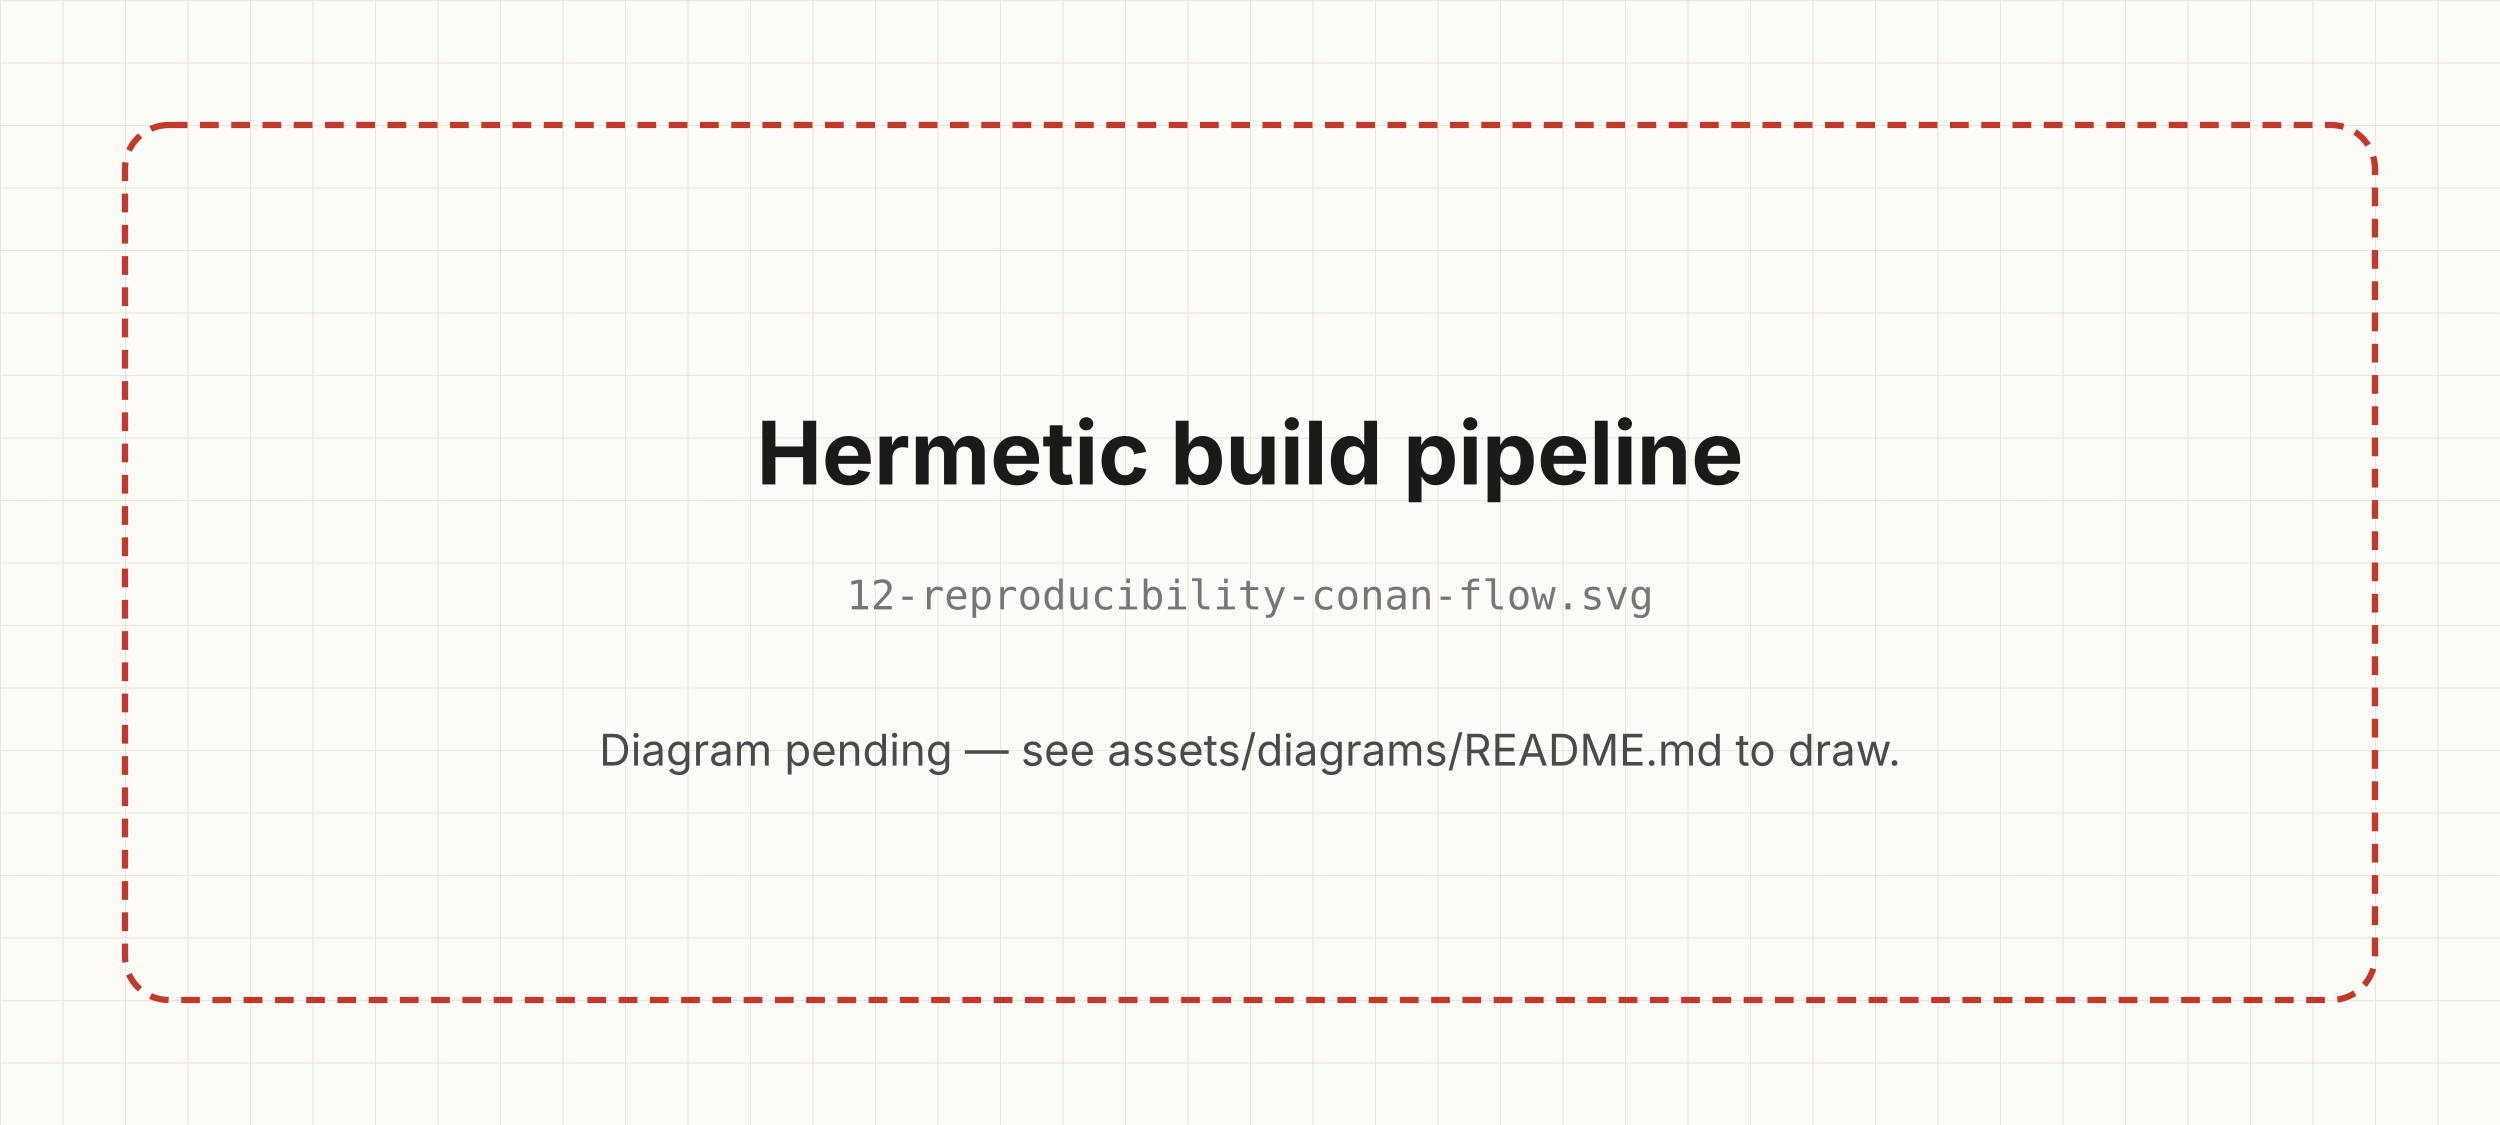
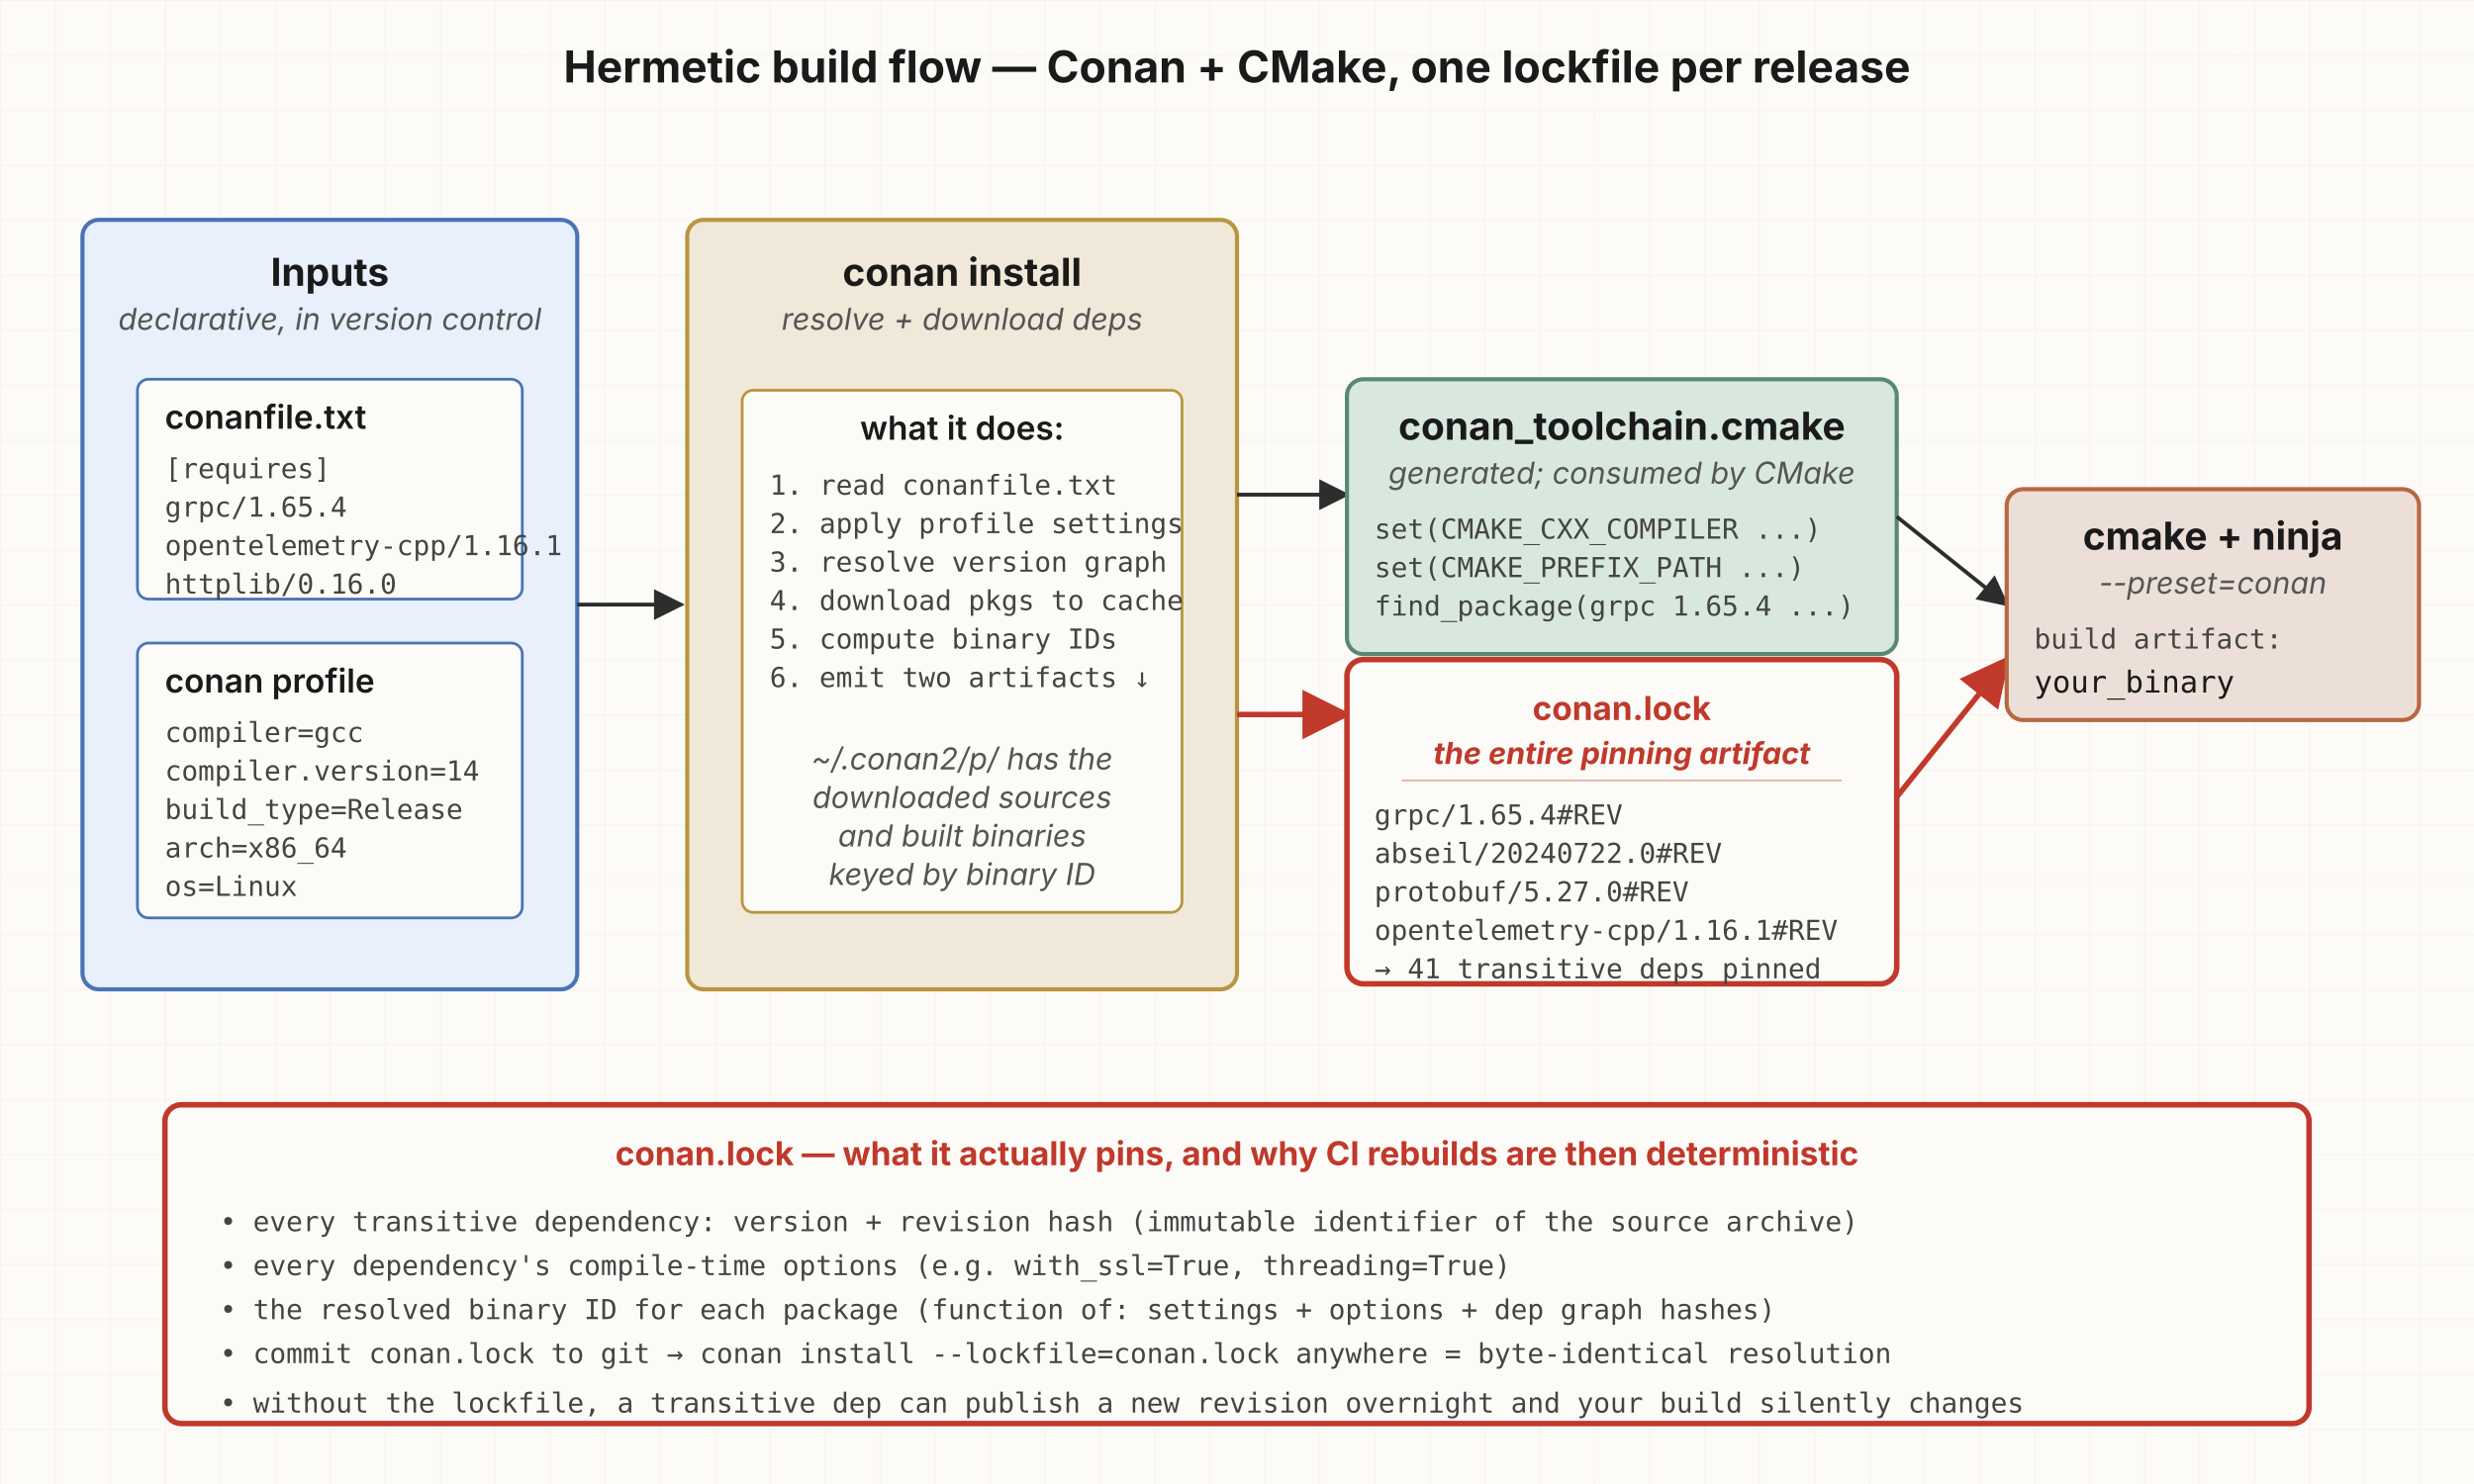
- <svg xmlns="http://www.w3.org/2000/svg" viewBox="0 0 800 360" role="img" aria-label="Hermetic build pipeline placeholder">
+ <svg xmlns="http://www.w3.org/2000/svg" viewBox="0 0 900 540" role="img" aria-label="Hermetic build flow with Conan 2.x and CMake. Inputs (conanfile.txt declaring dependencies + a conan profile describing compiler and settings) feed into conan install, which resolves dependency versions and produces two outputs: conan_toolchain.cmake (consumed by CMake) and conan.lock (the snapshot pinning every transitive dependency version and option). CMake reads the toolchain via --preset, ninja builds, producing the final binary or container image. The lockfile is the entire reproducibility mechanism and is highlighted in red.">
  <defs>
+     <style>
+       .bg       { fill: #fdfbf7; }
+       .grid     { stroke: #e8e1d3; stroke-width: 0.5; fill: none; }
+       .band     { stroke-width: 1.5; rx: 6; ry: 6; }
+       .b-input  { fill: #e8f0fb; stroke: #4a73b8; }
+       .b-conan  { fill: #f0e8d8; stroke: #b89540; }
+       .b-cmake  { fill: #d8e8df; stroke: #5a8870; }
+       .b-output { fill: #ecdfd8; stroke: #b86742; }
+       .b-lock   { fill: #fdfbf7; stroke: #c0392b; stroke-width: 2; rx: 6; ry: 6; }
+       .b-cell   { fill: #fdfbf7; stroke-width: 1; rx: 4; ry: 4; }
+       .b-cell-i { fill: #fdfbf7; stroke: #4a73b8; stroke-width: 1; rx: 4; ry: 4; }
+       .b-cell-c { fill: #fdfbf7; stroke: #b89540; stroke-width: 1; rx: 4; ry: 4; }
+       .b-cell-m { fill: #fdfbf7; stroke: #5a8870; stroke-width: 1; rx: 4; ry: 4; }
+       .ttl      { font: 700 14px -apple-system, system-ui, "Segoe UI", sans-serif; fill: #1a1a1a; }
+       .ttl-big  { font: 700 16px -apple-system, system-ui, "Segoe UI", sans-serif; fill: #1a1a1a; }
+       .lbl      { font: 600 12px -apple-system, system-ui, "Segoe UI", sans-serif; fill: #1a1a1a; }
+       .mono     { font: 11px ui-monospace, "SF Mono", Menlo, Consolas, monospace; fill: #1a1a1a; }
+       .mono-sm  { font: 10px ui-monospace, "SF Mono", Menlo, Consolas, monospace; fill: #444; }
+       .sec      { font: italic 11px -apple-system, system-ui, "Segoe UI", sans-serif; fill: #555; }
+       .arrow    { stroke: #2d2d2d; stroke-width: 1.4; fill: none; }
+       .arrow-r  { stroke: #c0392b; stroke-width: 2; fill: none; }
+       .accent-t { font: 700 12px -apple-system, system-ui, "Segoe UI", sans-serif; fill: #c0392b; }
+       .accent-l { font: italic 700 11px -apple-system, system-ui, "Segoe UI", sans-serif; fill: #c0392b; }
+     </style>
    <pattern id="grid" width="20" height="20" patternUnits="userSpaceOnUse">
-       <path d="M 20 0 L 0 0 0 20" fill="none" stroke="#e6dfd2" stroke-width="0.5" />
+       <path d="M 20 0 L 0 0 0 20" class="grid" />
    </pattern>
+     <marker id="arrowhead" viewBox="0 0 10 10" refX="9" refY="5" markerUnits="strokeWidth" markerWidth="8" markerHeight="8" orient="auto">
+       <path d="M 0 0 L 10 5 L 0 10 z" fill="#2d2d2d" />
+     </marker>
+     <marker id="arrowhead-r" viewBox="0 0 10 10" refX="9" refY="5" markerUnits="strokeWidth" markerWidth="9" markerHeight="9" orient="auto">
+       <path d="M 0 0 L 10 5 L 0 10 z" fill="#c0392b" />
+     </marker>
  </defs>
-   <rect width="800" height="360" fill="#fdfbf7" />
-   <rect width="800" height="360" fill="url(#grid)" />
-   <rect x="40" y="40" width="720" height="280" rx="14" ry="14" fill="none" stroke="#c0392b" stroke-width="2" stroke-dasharray="6 4" />
-   <text x="400" y="155" text-anchor="middle" font-family="-apple-system, system-ui, sans-serif" font-size="28" font-weight="700" fill="#1a1a1a">Hermetic build pipeline</text>
-   <text x="400" y="195" text-anchor="middle" font-family="ui-monospace, SFMono-Regular, monospace" font-size="13" fill="#767676">12-reproducibility-conan-flow.svg</text>
-   <text x="400" y="245" text-anchor="middle" font-family="-apple-system, system-ui, sans-serif" font-size="14" fill="#4a4a4a">Diagram pending — see assets/diagrams/README.md to draw.</text>
+   <rect class="bg" width="900" height="540" />
+   <rect width="900" height="540" fill="url(#grid)" opacity="0.4" />
+   <text x="450" y="30" class="ttl-big" text-anchor="middle">Hermetic build flow — Conan + CMake, one lockfile per release</text>
+   <rect class="band b-input" x="30" y="80" width="180" height="280" />
+   <text x="120" y="104" class="ttl" text-anchor="middle">Inputs</text>
+   <text x="120" y="120" class="sec" text-anchor="middle">declarative, in version control</text>
+   <rect class="b-cell-i" x="50" y="138" width="140" height="80" />
+   <text x="60" y="156" class="lbl">conanfile.txt</text>
+   <text x="60" y="174" class="mono-sm">[requires]</text>
+   <text x="60" y="188" class="mono-sm">grpc/1.65.4</text>
+   <text x="60" y="202" class="mono-sm">opentelemetry-cpp/1.16.1</text>
+   <text x="60" y="216" class="mono-sm">httplib/0.16.0</text>
+   <rect class="b-cell-i" x="50" y="234" width="140" height="100" />
+   <text x="60" y="252" class="lbl">conan profile</text>
+   <text x="60" y="270" class="mono-sm">compiler=gcc</text>
+   <text x="60" y="284" class="mono-sm">compiler.version=14</text>
+   <text x="60" y="298" class="mono-sm">build_type=Release</text>
+   <text x="60" y="312" class="mono-sm">arch=x86_64</text>
+   <text x="60" y="326" class="mono-sm">os=Linux</text>
+   <line x1="210" y1="220" x2="248" y2="220" class="arrow" marker-end="url(#arrowhead)" />
+   <rect class="band b-conan" x="250" y="80" width="200" height="280" />
+   <text x="350" y="104" class="ttl" text-anchor="middle">conan install</text>
+   <text x="350" y="120" class="sec" text-anchor="middle">resolve + download deps</text>
+   <rect class="b-cell-c" x="270" y="142" width="160" height="190" />
+   <text x="350" y="160" class="lbl" text-anchor="middle">what it does:</text>
+   <text x="280" y="180" class="mono-sm">1. read conanfile.txt</text>
+   <text x="280" y="194" class="mono-sm">2. apply profile settings</text>
+   <text x="280" y="208" class="mono-sm">3. resolve version graph</text>
+   <text x="280" y="222" class="mono-sm">4. download pkgs to cache</text>
+   <text x="280" y="236" class="mono-sm">5. compute binary IDs</text>
+   <text x="280" y="250" class="mono-sm">6. emit two artifacts ↓</text>
+   <text x="350" y="280" class="sec" text-anchor="middle">~/.conan2/p/ has the</text>
+   <text x="350" y="294" class="sec" text-anchor="middle">downloaded sources</text>
+   <text x="350" y="308" class="sec" text-anchor="middle">and built binaries</text>
+   <text x="350" y="322" class="sec" text-anchor="middle">keyed by binary ID</text>
+   <line x1="450" y1="180" x2="490" y2="180" class="arrow" marker-end="url(#arrowhead)" />
+   <line x1="450" y1="260" x2="490" y2="260" class="arrow-r" marker-end="url(#arrowhead-r)" />
+   <rect class="band b-cmake" x="490" y="138" width="200" height="100" />
+   <text x="590" y="160" class="ttl" text-anchor="middle">conan_toolchain.cmake</text>
+   <text x="590" y="176" class="sec" text-anchor="middle">generated; consumed by CMake</text>
+   <text x="500" y="196" class="mono-sm">set(CMAKE_CXX_COMPILER ...)</text>
+   <text x="500" y="210" class="mono-sm">set(CMAKE_PREFIX_PATH ...)</text>
+   <text x="500" y="224" class="mono-sm">find_package(grpc 1.65.4 ...)</text>
+   <rect class="b-lock" x="490" y="240" width="200" height="118" />
+   <text x="590" y="262" class="accent-t" text-anchor="middle">conan.lock</text>
+   <text x="590" y="278" class="accent-l" text-anchor="middle">the entire pinning artifact</text>
+   <line x1="510" y1="284" x2="670" y2="284" stroke="#c0392b" stroke-width="0.5" opacity="0.5" />
+   <text x="500" y="300" class="mono-sm">grpc/1.65.4#REV</text>
+   <text x="500" y="314" class="mono-sm">  abseil/20240722.0#REV</text>
+   <text x="500" y="328" class="mono-sm">  protobuf/5.27.0#REV</text>
+   <text x="500" y="342" class="mono-sm">opentelemetry-cpp/1.16.1#REV</text>
+   <text x="500" y="356" class="mono-sm">  → 41 transitive deps pinned</text>
+   <line x1="690" y1="188" x2="730" y2="220" class="arrow" marker-end="url(#arrowhead)" />
+   <line x1="690" y1="290" x2="730" y2="240" class="arrow-r" marker-end="url(#arrowhead-r)" />
+   <rect class="band b-output" x="730" y="178" width="150" height="84" />
+   <text x="805" y="200" class="ttl" text-anchor="middle">cmake + ninja</text>
+   <text x="805" y="216" class="sec" text-anchor="middle">--preset=conan</text>
+   <text x="740" y="236" class="mono-sm">build artifact:</text>
+   <text x="740" y="252" class="mono">your_binary</text>
+   <rect class="b-lock" x="60" y="402" width="780" height="116" />
+   <text x="450" y="424" class="accent-t" text-anchor="middle">conan.lock — what it actually pins, and why CI rebuilds are then deterministic</text>
+   <text x="80" y="448" class="mono-sm">• every transitive dependency: version + revision hash (immutable identifier of the source archive)</text>
+   <text x="80" y="464" class="mono-sm">• every dependency's compile-time options (e.g. with_ssl=True, threading=True)</text>
+   <text x="80" y="480" class="mono-sm">• the resolved binary ID for each package (function of: settings + options + dep graph hashes)</text>
+   <text x="80" y="496" class="mono-sm">• commit conan.lock to git → conan install --lockfile=conan.lock anywhere = byte-identical resolution</text>
+   <text x="80" y="514" class="mono-sm">• without the lockfile, a transitive dep can publish a new revision overnight and your build silently changes</text>
</svg>
